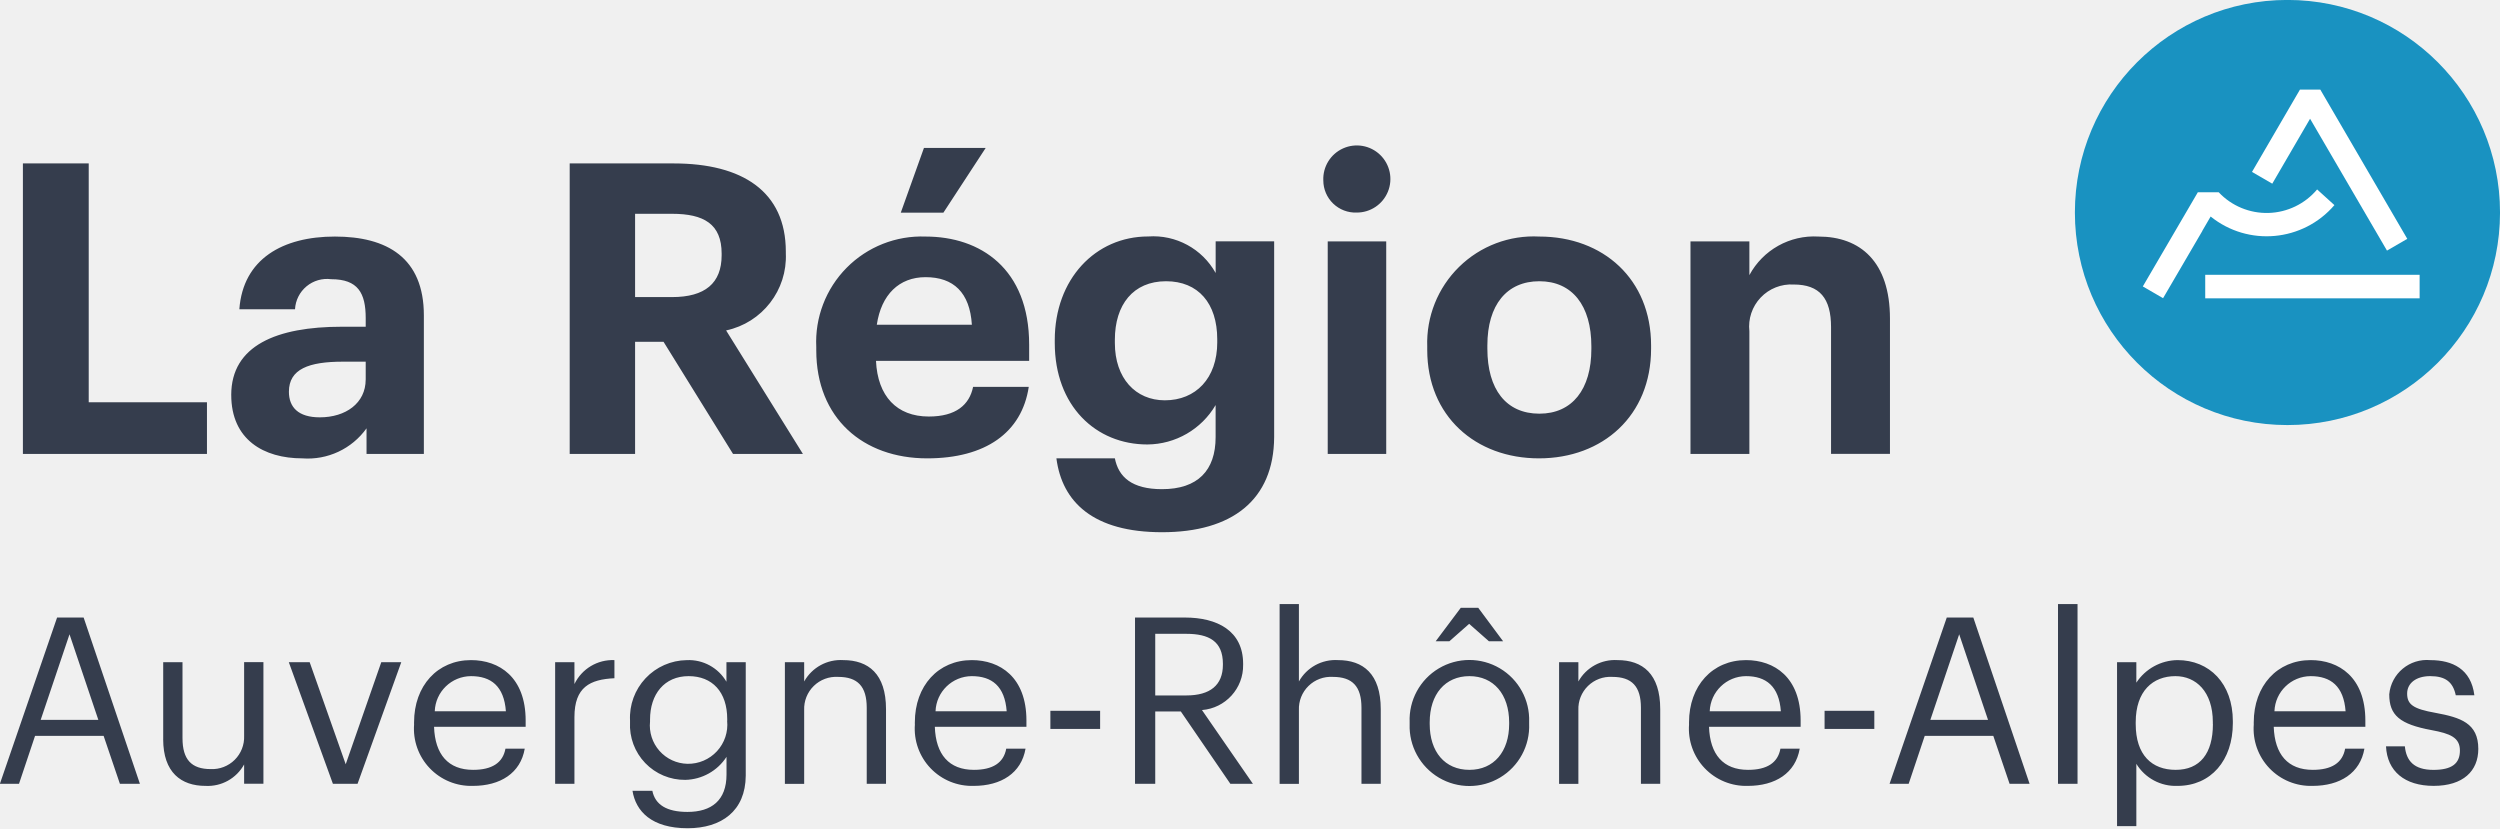
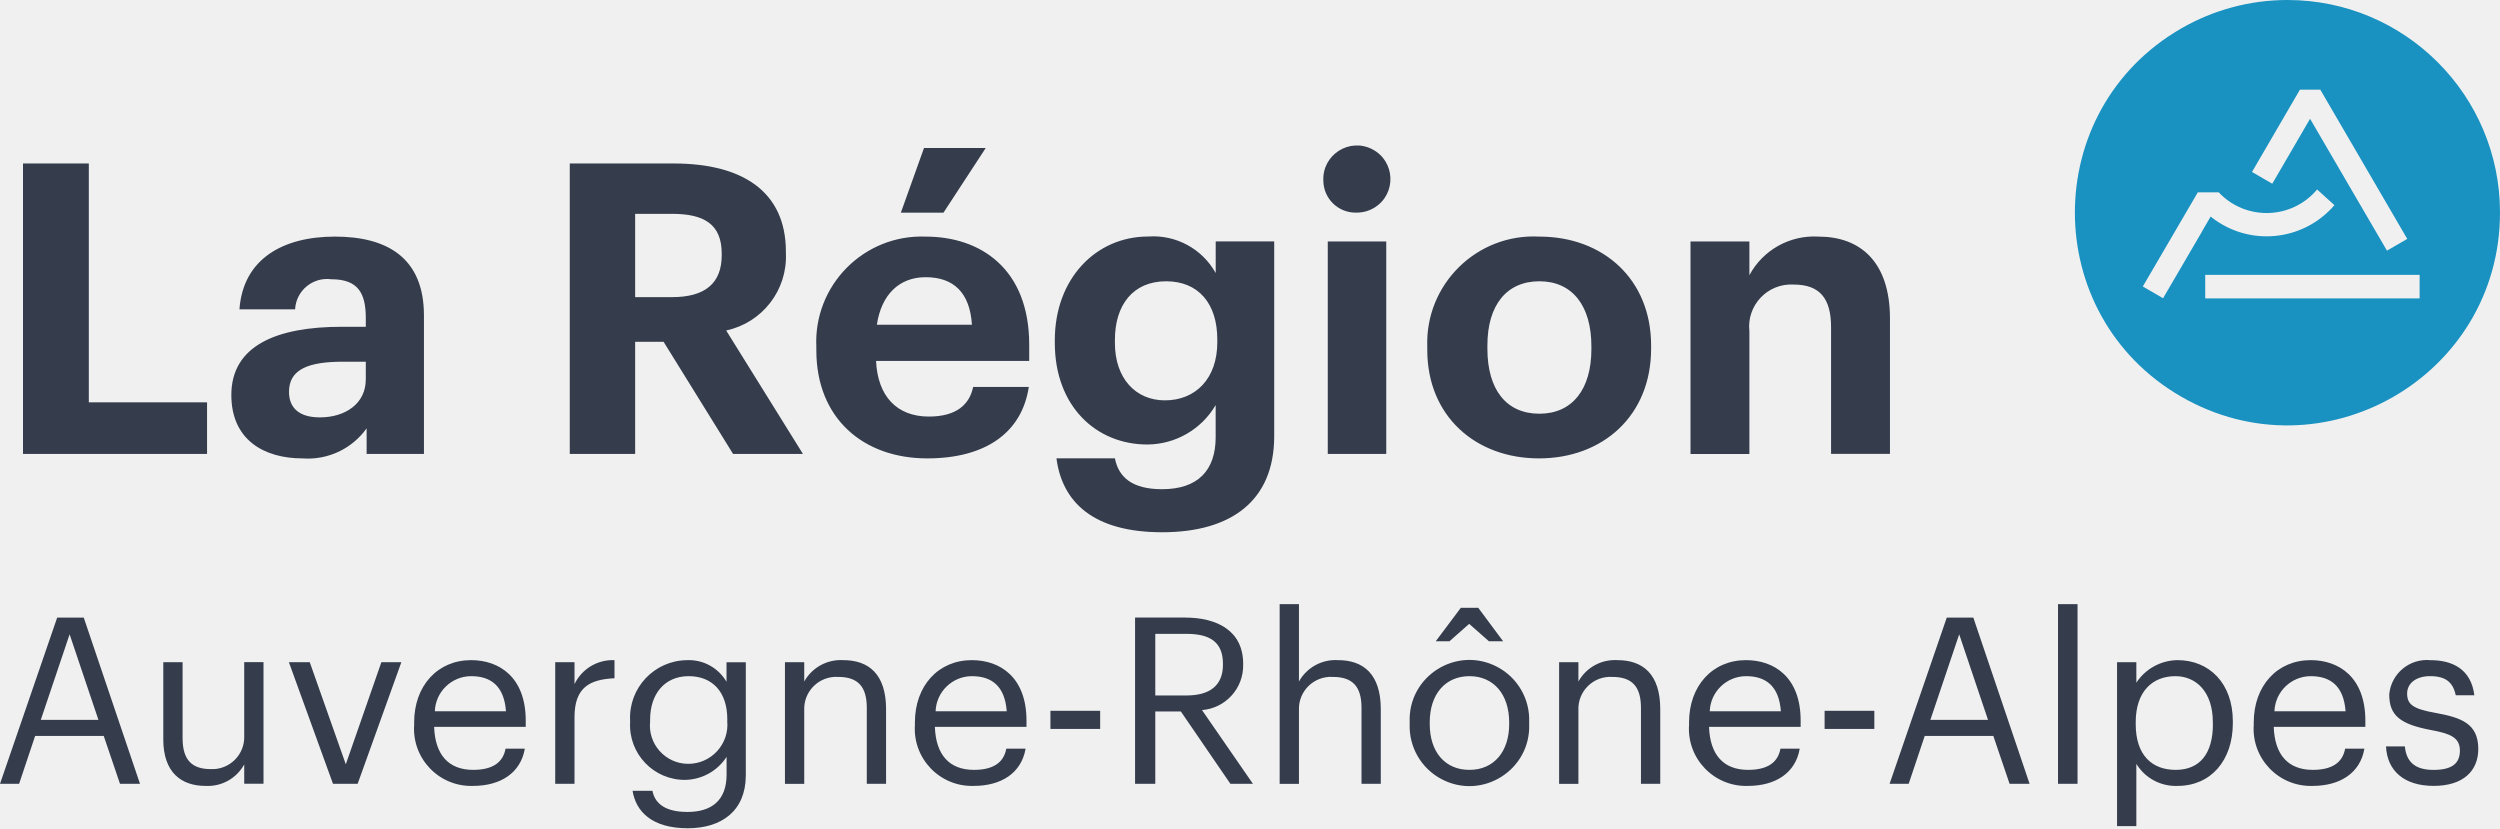
- <svg xmlns="http://www.w3.org/2000/svg" viewBox="0 0 170.079 56.344">
-   <path d="M170.08 14.461A14.461 14.461 0 11155.618-.004a14.462 14.462 0 0114.462 14.465z" fill="#1992c1" />
-   <path d="M157.851 6.096h-1.382l-3.262 5.6 1.379.8 2.572-4.418 5.232 8.971 1.381-.8-5.92-10.158zM164.611 20.296h-14.586v-1.6h14.586v1.6z" fill="#fff" />
-   <path d="M157.635 12.89a4.48 4.48 0 01-6.692.191h-1.422l-.058.1-3.684 6.306 1.378.8 2.675-4.58h-.007l.569-.977a6.07 6.07 0 008.42-.776l-1.179-1.069z" fill="#fff" />
-   <path d="M1.558 11.118h4.478v16.251h8.044v3.511H1.558V11.118zM24.88 25.821v-1.216h-1.548c-2.322 0-3.677.5-3.677 2.046 0 1.05.636 1.741 2.1 1.741 1.769 0 3.123-.967 3.123-2.571zm-9.149 1.051c0-3.372 3.1-4.644 7.518-4.644h1.631v-.58c0-1.714-.525-2.653-2.35-2.653a2.179 2.179 0 00-2.46 2.045h-3.787c.249-3.428 2.958-4.947 6.5-4.947s6.053 1.437 6.053 5.362v9.425h-3.9v-1.741a4.913 4.913 0 01-4.367 2.044c-2.626 0-4.837-1.271-4.837-4.311zM45.722 20.211c2.239 0 3.372-.94 3.372-2.847v-.111c0-2.017-1.216-2.708-3.372-2.708h-2.516v5.666zm-6.965-9.093h7.075c4.672 0 7.629 1.906 7.629 6v.111a5.135 5.135 0 01-4.063 5.251l5.224 8.4h-4.754l-4.727-7.629h-1.935v7.629h-4.449V11.118zM62.857 10.066h4.2l-2.875 4.4h-2.9l1.575-4.4zm3.261 12.024c-.138-2.183-1.243-3.234-3.15-3.234-1.8 0-3.014 1.189-3.317 3.234zm-10.586 1.741v-.22a7.176 7.176 0 017.436-7.518c3.731 0 7.047 2.183 7.047 7.352v1.105h-10.42c.111 2.4 1.41 3.787 3.594 3.787 1.851 0 2.763-.8 3.012-2.018h3.787c-.47 3.124-2.957 4.864-6.91 4.864-4.367 0-7.546-2.736-7.546-7.352zM82.811 23.279v-.194c0-2.46-1.3-3.952-3.483-3.952-2.238 0-3.482 1.6-3.482 3.98v.221c0 2.4 1.41 3.9 3.4 3.9 2.1 0 3.566-1.492 3.566-3.952zm-10.946 7.9h3.981c.248 1.273 1.161 2.1 3.206 2.1 2.432 0 3.648-1.271 3.648-3.538v-2.184a5.421 5.421 0 01-4.643 2.681c-3.51 0-6.3-2.625-6.3-6.91v-.194c0-4.145 2.765-7.047 6.358-7.047a4.857 4.857 0 014.588 2.486v-2.155h3.98v13.323c-.027 4.284-2.874 6.467-7.628 6.467-4.671 0-6.8-2.044-7.187-5.031zM90.327 16.424h3.98V30.88h-3.98V16.424zm-.3-4.146a2.283 2.283 0 112.267 2.183 2.19 2.19 0 01-2.267-2.183zM108.263 23.749v-.193c0-2.765-1.3-4.423-3.537-4.423-2.212 0-3.538 1.6-3.538 4.367v.222c0 2.763 1.272 4.421 3.538 4.421 2.239 0 3.537-1.658 3.537-4.394zm-11.166.055v-.221a7.248 7.248 0 017.629-7.49c4.339 0 7.6 2.9 7.6 7.407v.222c0 4.559-3.289 7.461-7.629 7.461-4.312 0-7.6-2.874-7.6-7.379zM115.006 16.424h4.007v2.294a5 5 0 014.7-2.625c2.846 0 4.864 1.713 4.864 5.583v9.2h-4.008v-8.62c0-1.963-.773-2.9-2.543-2.9a2.863 2.863 0 00-3.013 3.179v8.347h-4.007V16.424zM2.768 48.973H6.69l-1.961-5.821-1.961 5.821zm1.122-6.96h1.8l3.828 11.31H8.157L7.05 50.064H2.384l-1.091 3.259h-1.3l3.89-11.31zM11.103 50.286V45.05h1.313v5.172c0 1.456.617 2.1 1.914 2.1a2.176 2.176 0 002.278-2.262v-5.014h1.313v8.273h-1.313v-1.313a2.826 2.826 0 01-2.628 1.459c-1.645 0-2.879-.9-2.879-3.179zM19.644 45.05h1.423l2.452 6.944 2.42-6.944h1.36l-2.974 8.273h-1.677l-3-8.273zM34.417 48.388c-.127-1.709-1.012-2.389-2.373-2.389a2.48 2.48 0 00-2.467 2.389zm-6.248.885v-.126c0-2.5 1.6-4.239 3.875-4.239 1.914 0 3.717 1.154 3.717 4.111v.428h-6.232c.064 1.882.965 2.927 2.658 2.927 1.281 0 2.024-.475 2.2-1.441h1.312c-.285 1.663-1.661 2.532-3.527 2.532a3.889 3.889 0 01-4-4.192zM37.769 45.05h1.311v1.487a2.886 2.886 0 012.721-1.629v1.233c-1.661.08-2.721.6-2.721 2.642v4.54h-1.313V45.05zM49.474 49.036v-.11c0-1.852-1.012-2.927-2.626-2.927-1.644 0-2.625 1.219-2.625 2.958v.126a2.611 2.611 0 002.546 2.88 2.663 2.663 0 002.7-2.927zm-6.438 4.762h1.344c.19.948.981 1.438 2.388 1.438 1.63 0 2.658-.775 2.658-2.546v-1.2a3.429 3.429 0 01-2.8 1.566 3.725 3.725 0 01-3.764-3.922v-.113a3.913 3.913 0 013.859-4.111 2.963 2.963 0 012.7 1.47v-1.328h1.313v7.719c-.016 2.4-1.645 3.575-3.955 3.575-2.452 0-3.527-1.156-3.749-2.546zM53.397 45.05h1.312v1.312a2.844 2.844 0 012.657-1.454c1.709 0 2.911.933 2.911 3.337v5.078h-1.312V48.15c0-1.455-.618-2.1-1.946-2.1a2.177 2.177 0 00-2.31 2.261v5.016h-1.312v-8.273zM68.486 48.388c-.127-1.709-1.013-2.389-2.373-2.389a2.48 2.48 0 00-2.467 2.389zm-6.248.885v-.126c0-2.5 1.6-4.239 3.875-4.239 1.914 0 3.717 1.154 3.717 4.111v.428h-6.232c.063 1.882.965 2.927 2.658 2.927 1.281 0 2.025-.475 2.2-1.441h1.313c-.285 1.663-1.661 2.532-3.527 2.532a3.889 3.889 0 01-4-4.192zM71.459 48.356h3.384v1.233h-3.384v-1.233zM80.712 47.312c1.614 0 2.484-.7 2.484-2.089v-.063c0-1.534-.949-2.04-2.484-2.04h-2.119v4.192zm-3.495-5.3h3.4c2.167 0 3.955.885 3.955 3.147v.063a3.039 3.039 0 01-2.8 3.084l3.464 5.016h-1.534l-3.369-4.92h-1.74v4.92h-1.376v-11.31zM87.054 41.096h1.313v5.266a2.845 2.845 0 012.658-1.454c1.708 0 2.91.933 2.91 3.337v5.078h-1.312V48.15c0-1.455-.617-2.1-1.946-2.1a2.177 2.177 0 00-2.31 2.261v5.016h-1.313V41.096zM99.38 41.348h1.186l1.693 2.278h-.965l-1.345-1.186-1.345 1.186h-.932l1.708-2.278zm3.29 7.91v-.111c0-1.914-1.06-3.148-2.705-3.148s-2.7 1.234-2.7 3.133v.126c0 1.882 1.028 3.116 2.7 3.116s2.705-1.25 2.705-3.116zm-6.77 0v-.126a4.068 4.068 0 118.13-.017v.127a4.068 4.068 0 11-8.13.016zM106.066 45.05h1.314v1.312a2.843 2.843 0 012.657-1.454c1.709 0 2.911.933 2.911 3.337v5.078h-1.313V48.15c0-1.455-.617-2.1-1.946-2.1a2.176 2.176 0 00-2.309 2.261v5.016h-1.313v-8.273zM121.155 48.388c-.126-1.709-1.012-2.389-2.372-2.389a2.481 2.481 0 00-2.468 2.389zm-6.248.885v-.126c0-2.5 1.6-4.239 3.876-4.239 1.914 0 3.717 1.154 3.717 4.111v.428h-6.233c.064 1.882.965 2.927 2.658 2.927 1.282 0 2.025-.475 2.2-1.441h1.312c-.284 1.663-1.66 2.532-3.527 2.532a3.889 3.889 0 01-4-4.192zM124.129 48.356h3.384v1.233h-3.384v-1.233zM131.325 48.973h3.923l-1.961-5.821-1.962 5.821zm1.123-6.96h1.8l3.828 11.31h-1.361l-1.107-3.259h-4.666l-1.092 3.259h-1.3l3.891-11.31zM140.009 41.096h1.329v12.227h-1.329V41.096zM150.543 49.258v-.126c0-2.089-1.155-3.133-2.547-3.133-1.534 0-2.7 1.013-2.7 3.133v.126c0 2.119 1.107 3.116 2.72 3.116 1.646 0 2.532-1.108 2.532-3.116zm-6.517-4.208h1.313v1.392a3.4 3.4 0 012.8-1.534c2.167 0 3.765 1.582 3.765 4.159v.127c0 2.53-1.487 4.271-3.765 4.271a3.135 3.135 0 01-2.8-1.5v4.238h-1.313V45.05zM159.574 48.388c-.127-1.709-1.013-2.389-2.373-2.389a2.48 2.48 0 00-2.467 2.389zm-6.248.885v-.126c0-2.5 1.6-4.239 3.875-4.239 1.914 0 3.718 1.154 3.718 4.111v.428h-6.233c.064 1.882.965 2.927 2.657 2.927 1.282 0 2.025-.475 2.2-1.441h1.312c-.285 1.663-1.661 2.532-3.527 2.532a3.889 3.889 0 01-4-4.192zM162.326 50.776h1.281c.095.981.616 1.6 1.945 1.6 1.249 0 1.8-.428 1.8-1.313s-.648-1.155-1.929-1.392c-2.152-.4-2.879-1-2.879-2.436a2.574 2.574 0 012.8-2.325c1.488 0 2.769.6 2.991 2.388h-1.266c-.189-.9-.7-1.3-1.74-1.3-.949 0-1.567.474-1.567 1.186 0 .744.412 1.044 1.931 1.313 1.708.316 2.91.7 2.91 2.452 0 1.5-1.028 2.515-3.037 2.515-1.977 0-3.163-1-3.242-2.689z" fill="#353d4d" />
+ <svg xmlns="http://www.w3.org/2000/svg" style="isolation:isolate" viewBox="459 277 577.372 191.284" width="577.372pt" height="191.284pt">
+   <g>
+     <path d=" M 464.312 314.754 L 479.513 314.754 L 479.513 369.919 L 506.819 369.919 L 506.819 381.838 L 464.312 381.838 L 464.312 314.754 Z  M 543.481 364.665 L 543.481 360.537 L 538.226 360.537 C 530.344 360.537 525.744 362.234 525.744 367.482 C 525.744 371.046 527.903 373.392 532.873 373.392 C 538.878 373.392 543.474 370.109 543.474 364.665 L 543.481 364.665 Z  M 512.424 368.232 C 512.424 356.786 522.947 352.468 537.944 352.468 L 543.481 352.468 L 543.481 350.499 C 543.481 344.681 541.698 341.493 535.503 341.493 C 531.229 340.931 527.381 344.13 527.153 348.435 L 514.298 348.435 C 515.143 336.799 524.339 331.642 536.362 331.642 C 548.386 331.642 556.91 336.52 556.91 349.844 L 556.91 381.838 L 543.671 381.838 L 543.671 375.928 C 540.282 380.673 534.661 383.304 528.847 382.866 C 519.932 382.866 512.427 378.552 512.427 368.232 L 512.424 368.232 Z  M 614.23 345.621 C 621.831 345.621 625.677 342.43 625.677 335.957 L 625.677 335.58 C 625.677 328.733 621.549 326.387 614.23 326.387 L 605.689 326.387 L 605.689 345.621 L 614.23 345.621 Z  M 590.587 314.754 L 614.604 314.754 C 630.463 314.754 640.501 321.224 640.501 335.122 L 640.501 335.498 C 640.879 344.013 635.045 351.552 626.709 353.323 L 644.442 381.838 L 628.304 381.838 L 612.258 355.94 L 605.689 355.94 L 605.689 381.838 L 590.587 381.838 L 590.587 314.754 Z  M 672.396 311.183 L 686.653 311.183 L 676.894 326.119 L 667.05 326.119 L 672.396 311.183 Z  M 683.466 351.999 C 682.997 344.589 679.246 341.021 672.773 341.021 C 666.663 341.021 662.542 345.057 661.513 351.999 L 683.466 351.999 Z  M 647.531 357.909 L 647.531 357.163 C 646.84 342.902 658.506 331.108 672.773 331.642 C 685.438 331.642 696.694 339.052 696.694 356.599 L 696.694 360.35 L 661.323 360.35 C 661.7 368.497 666.109 373.205 673.523 373.205 C 679.806 373.205 682.902 370.49 683.747 366.355 L 696.603 366.355 C 695.007 376.96 686.565 382.866 673.146 382.866 C 658.322 382.866 647.531 373.579 647.531 357.909 Z  M 740.131 356.036 L 740.131 355.377 C 740.131 347.026 735.718 341.962 728.308 341.962 C 720.711 341.962 716.488 347.393 716.488 355.472 L 716.488 356.222 C 716.488 364.369 721.274 369.461 728.03 369.461 C 735.158 369.461 740.135 364.396 740.135 356.046 L 740.131 356.036 Z  M 702.974 382.853 L 716.488 382.853 C 717.33 387.174 720.429 389.981 727.371 389.981 C 735.627 389.981 739.754 385.667 739.754 377.971 L 739.754 370.557 C 736.474 376.159 730.485 379.617 723.993 379.658 C 712.079 379.658 702.608 370.748 702.608 356.202 L 702.608 355.543 C 702.608 341.473 711.994 331.622 724.19 331.622 C 730.58 331.17 736.653 334.461 739.765 340.061 L 739.765 332.745 L 753.275 332.745 L 753.275 377.971 C 753.183 392.514 743.519 399.924 727.381 399.924 C 711.525 399.924 704.298 392.985 702.985 382.846 L 702.974 382.853 Z  M 765.645 332.766 L 779.155 332.766 L 779.155 381.838 L 765.645 381.838 L 765.645 332.766 Z  M 764.626 318.692 C 764.365 312.732 770.654 308.724 775.946 311.478 C 781.238 314.232 781.565 321.682 776.534 324.888 C 775.276 325.69 773.814 326.111 772.322 326.102 C 768.124 326.25 764.637 322.893 764.626 318.692 Z  M 826.53 357.631 L 826.53 356.976 C 826.53 347.59 822.117 341.962 814.523 341.962 C 807.014 341.962 802.513 347.393 802.513 356.786 L 802.513 357.539 C 802.513 366.919 806.831 372.547 814.523 372.547 C 822.124 372.547 826.53 366.919 826.53 357.631 Z  M 788.626 357.818 L 788.626 357.067 C 788.123 342.634 800.102 330.874 814.523 331.642 C 829.252 331.642 840.322 341.486 840.322 356.786 L 840.322 357.539 C 840.322 373.015 829.157 382.866 814.425 382.866 C 799.787 382.866 788.626 373.11 788.626 357.818 Z  M 849.419 332.766 L 863.021 332.766 L 863.021 340.553 C 866.15 334.729 872.376 331.252 878.976 331.642 C 888.637 331.642 895.487 337.457 895.487 350.594 L 895.487 381.824 L 881.882 381.824 L 881.882 352.563 C 881.882 345.899 879.258 342.719 873.249 342.719 C 867.231 342.365 862.346 347.519 863.021 353.51 L 863.021 381.844 L 849.419 381.844 L 849.419 332.766 Z  M 468.42 443.256 L 481.733 443.256 L 475.077 423.496 L 468.42 443.256 Z  M 472.229 419.629 L 478.339 419.629 L 491.333 458.022 L 486.713 458.022 L 482.955 446.959 L 467.116 446.959 L 463.413 458.022 L 459 458.022 L 472.205 419.629 L 472.229 419.629 Z  M 496.714 447.713 L 496.714 429.939 L 501.171 429.939 L 501.171 447.495 C 501.171 452.438 503.265 454.624 507.668 454.624 C 512 454.831 515.577 451.279 515.401 446.945 L 515.401 429.925 L 519.858 429.925 L 519.858 458.008 L 515.401 458.008 L 515.401 453.551 C 513.624 456.778 510.158 458.702 506.48 458.504 C 500.896 458.504 496.707 455.449 496.707 447.713 L 496.714 447.713 Z  M 525.707 429.939 L 530.537 429.939 L 538.861 453.511 L 547.075 429.939 L 551.692 429.939 L 541.597 458.022 L 535.904 458.022 L 525.72 429.939 L 525.707 429.939 Z  M 575.855 441.27 C 575.423 435.468 572.419 433.16 567.799 433.16 C 563.285 433.181 559.59 436.758 559.425 441.27 L 575.855 441.27 Z  M 554.645 444.274 L 554.645 443.846 C 554.645 435.36 560.077 429.457 567.799 429.457 C 574.296 429.457 580.417 433.374 580.417 443.412 L 580.417 444.865 L 559.262 444.865 C 559.479 451.253 562.538 454.8 568.285 454.8 C 572.633 454.8 575.155 453.188 575.753 449.909 L 580.206 449.909 C 579.239 455.554 574.568 458.504 568.234 458.504 C 560.372 458.753 554.039 452.115 554.656 444.274 L 554.645 444.274 Z  M 587.233 429.939 L 591.683 429.939 L 591.683 434.986 C 593.383 431.465 597.014 429.291 600.92 429.457 L 600.92 433.642 C 595.282 433.914 591.683 435.679 591.683 442.611 L 591.683 458.022 L 587.226 458.022 L 587.226 429.939 L 587.233 429.939 Z  M 626.967 443.469 L 626.967 443.096 C 626.967 436.809 623.531 433.16 618.052 433.16 C 612.472 433.16 609.142 437.298 609.142 443.201 L 609.142 443.629 C 608.606 448.789 612.597 453.304 617.784 453.405 C 623.199 453.507 627.487 448.858 626.95 443.469 L 626.967 443.469 Z  M 605.112 459.634 L 609.675 459.634 C 610.32 462.852 613.005 464.516 617.781 464.516 C 623.314 464.516 626.804 461.885 626.804 455.873 L 626.804 451.8 C 624.711 455.036 621.152 457.026 617.299 457.116 C 609.993 457.202 604.135 451.098 604.522 443.802 L 604.522 443.418 C 604.14 435.893 610.087 429.558 617.621 429.463 C 621.368 429.288 624.901 431.211 626.787 434.453 L 626.787 429.945 L 631.244 429.945 L 631.244 456.148 C 631.189 464.295 625.66 468.284 617.818 468.284 C 609.495 468.284 605.846 464.36 605.092 459.641 L 605.112 459.634 Z  M 640.283 429.939 L 644.737 429.939 L 644.737 434.392 C 646.545 431.15 650.051 429.231 653.757 429.457 C 659.558 429.457 663.638 432.624 663.638 440.784 L 663.638 458.022 L 659.184 458.022 L 659.184 440.462 C 659.184 435.523 657.087 433.333 652.579 433.333 C 648.207 433.062 644.56 436.632 644.737 441.008 L 644.737 458.035 L 640.283 458.035 L 640.283 429.952 L 640.283 429.939 Z  M 691.504 441.27 C 691.073 435.468 688.065 433.16 683.449 433.16 C 678.935 433.181 675.24 436.758 675.074 441.27 L 691.504 441.27 Z  M 670.295 444.274 L 670.295 443.846 C 670.295 435.36 675.726 429.457 683.449 429.457 C 689.946 429.457 696.066 433.374 696.066 443.412 L 696.066 444.865 L 674.911 444.865 C 675.125 451.253 678.187 454.8 683.934 454.8 C 688.283 454.8 690.808 453.188 691.402 449.909 L 695.859 449.909 C 694.892 455.554 690.221 458.504 683.887 458.504 C 676.025 458.753 669.692 452.115 670.308 444.274 L 670.295 444.274 Z  M 701.596 441.161 L 713.083 441.161 L 713.083 445.347 L 701.596 445.347 L 701.596 441.161 Z  M 733.006 437.617 C 738.485 437.617 741.438 435.241 741.438 430.526 L 741.438 430.312 C 741.438 425.105 738.217 423.387 733.006 423.387 L 725.813 423.387 L 725.813 437.617 L 733.006 437.617 Z  M 721.142 419.626 L 732.684 419.626 C 740.04 419.626 746.109 422.63 746.109 430.309 L 746.109 430.523 C 746.207 435.976 742.042 440.563 736.604 440.991 L 748.363 458.018 L 743.156 458.018 L 731.72 441.317 L 725.813 441.317 L 725.813 458.018 L 721.142 458.018 L 721.142 419.626 Z  M 754.534 416.517 L 758.991 416.517 L 758.991 434.392 C 760.8 431.149 764.308 429.23 768.014 429.457 C 773.812 429.457 777.892 432.624 777.892 440.784 L 777.892 458.022 L 773.439 458.022 L 773.439 440.462 C 773.439 435.523 771.344 433.333 766.833 433.333 C 762.461 433.062 758.814 436.632 758.991 441.008 L 758.991 458.035 L 754.534 458.035 L 754.534 416.517 Z  M 796.376 417.372 L 800.402 417.372 L 806.149 425.105 L 802.873 425.105 L 798.307 421.079 L 793.742 425.105 L 790.578 425.105 L 796.376 417.372 Z  M 807.544 444.223 L 807.544 443.846 C 807.544 437.349 803.946 433.16 798.362 433.16 C 792.778 433.16 789.196 437.349 789.196 443.795 L 789.196 444.223 C 789.196 450.612 792.686 454.8 798.362 454.8 C 804.037 454.8 807.544 450.557 807.544 444.223 Z  M 784.563 444.223 L 784.563 443.795 C 784.133 433.174 795.363 426.07 804.776 431.009 C 809.482 433.477 812.353 438.427 812.161 443.738 L 812.161 444.169 C 812.589 454.79 801.359 461.893 791.946 456.953 C 787.241 454.484 784.369 449.533 784.563 444.223 Z  M 819.072 429.939 L 823.532 429.939 L 823.532 434.392 C 825.339 431.149 828.846 429.23 832.552 429.457 C 838.353 429.457 842.433 432.624 842.433 440.784 L 842.433 458.022 L 837.976 458.022 L 837.976 440.462 C 837.976 435.523 835.882 433.333 831.37 433.333 C 826.999 433.062 823.353 436.632 823.532 441.008 L 823.532 458.035 L 819.075 458.035 L 819.075 429.952 L 819.072 429.939 Z  M 870.293 441.27 C 869.865 435.468 866.857 433.16 862.241 433.16 C 857.726 433.181 854.03 436.758 853.863 441.27 L 870.293 441.27 Z  M 849.083 444.274 L 849.083 443.846 C 849.083 435.36 854.515 429.457 862.241 429.457 C 868.738 429.457 874.858 433.374 874.858 443.412 L 874.858 444.865 L 853.7 444.865 C 853.917 451.253 856.976 454.8 862.723 454.8 C 867.075 454.8 869.597 453.188 870.191 449.909 L 874.644 449.909 C 873.68 455.554 869.009 458.504 862.672 458.504 C 854.81 458.753 848.477 452.115 849.093 444.274 L 849.083 444.274 Z  M 880.388 441.161 L 891.875 441.161 L 891.875 445.347 L 880.388 445.347 L 880.388 441.161 Z  M 904.815 443.256 L 918.132 443.256 L 911.475 423.496 L 904.815 443.256 Z  M 908.627 419.629 L 914.738 419.629 L 927.732 458.022 L 923.112 458.022 L 919.354 446.959 L 903.515 446.959 L 899.808 458.022 L 895.395 458.022 L 908.604 419.629 L 908.627 419.629 Z  M 934.294 416.517 L 938.805 416.517 L 938.805 458.022 L 934.294 458.022 L 934.294 416.517 Z  M 970.052 444.223 L 970.052 443.795 C 970.052 436.704 966.131 433.16 961.406 433.16 C 956.199 433.16 952.241 436.599 952.241 443.795 L 952.241 444.223 C 952.241 451.416 955.999 454.8 961.474 454.8 C 967.061 454.8 970.069 451.039 970.069 444.223 L 970.052 444.223 Z  M 947.93 429.939 L 952.387 429.939 L 952.387 434.664 C 954.492 431.456 958.055 429.504 961.892 429.457 C 969.248 429.457 974.672 434.827 974.672 443.575 L 974.672 444.006 C 974.672 452.594 969.624 458.504 961.892 458.504 C 958.034 458.656 954.397 456.708 952.387 453.412 L 952.387 467.798 L 947.93 467.798 L 947.93 429.939 Z  M 1000.708 441.27 C 1000.277 435.468 997.27 433.16 992.653 433.16 C 988.139 433.181 984.444 436.758 984.279 441.27 L 1000.708 441.27 Z  M 979.499 444.274 L 979.499 443.846 C 979.499 435.36 984.93 429.457 992.653 429.457 C 999.15 429.457 1005.274 433.374 1005.274 443.412 L 1005.274 444.865 L 984.116 444.865 C 984.333 451.253 987.392 454.8 993.135 454.8 C 997.487 454.8 1000.009 453.188 1000.603 449.909 L 1005.057 449.909 C 1004.089 455.554 999.418 458.504 993.084 458.504 C 985.223 458.753 978.889 452.115 979.506 444.274 L 979.499 444.274 Z  M 1010.05 449.376 L 1014.399 449.376 C 1014.721 452.706 1016.49 454.807 1021.001 454.807 C 1025.241 454.807 1027.111 453.354 1027.111 450.35 C 1027.111 447.346 1024.912 446.429 1020.563 445.625 C 1013.258 444.267 1010.79 442.23 1010.79 437.356 C 1011.236 432.552 1015.491 429.019 1020.295 429.463 C 1025.346 429.463 1029.695 431.5 1030.448 437.57 L 1026.151 437.57 C 1025.509 434.515 1023.775 433.157 1020.244 433.157 C 1017.023 433.157 1014.925 434.766 1014.925 437.183 C 1014.925 439.708 1016.323 440.727 1021.48 441.64 C 1027.278 442.712 1031.358 444.016 1031.358 449.963 C 1031.358 455.055 1027.868 458.501 1021.049 458.501 C 1014.338 458.501 1010.312 455.106 1010.044 449.373 L 1010.05 449.376 Z " fill="rgb(53,61,77)" />
+     <path d=" M 1036.372 326.102 C 1036.361 363.891 995.447 387.498 962.727 368.594 C 930.006 349.691 930.019 302.455 962.75 283.57 C 970.209 279.266 978.668 277.001 987.279 277 C 1014.396 277 1036.377 298.986 1036.372 326.102 L 1036.372 326.102 Z  M 994.859 297.707 L 990.168 297.707 L 979.095 316.716 L 983.776 319.432 L 992.507 304.435 L 1010.267 334.888 L 1014.955 332.172 L 994.859 297.69 L 994.859 297.707 Z  M 1017.807 340.478 L 968.294 340.478 L 968.294 345.91 L 1017.807 345.91 L 1017.807 340.478 Z  M 994.126 320.769 C 988.274 327.74 977.651 328.043 971.41 321.418 L 966.583 321.418 L 966.386 321.757 L 953.88 343.163 L 958.558 345.879 L 967.639 330.332 L 967.615 330.332 L 969.546 327.015 C 978.219 334.009 990.88 332.842 998.129 324.381 L 994.126 320.752 L 994.126 320.769 Z " fill="rgb(25,146,193)" />
+   </g>
</svg>
